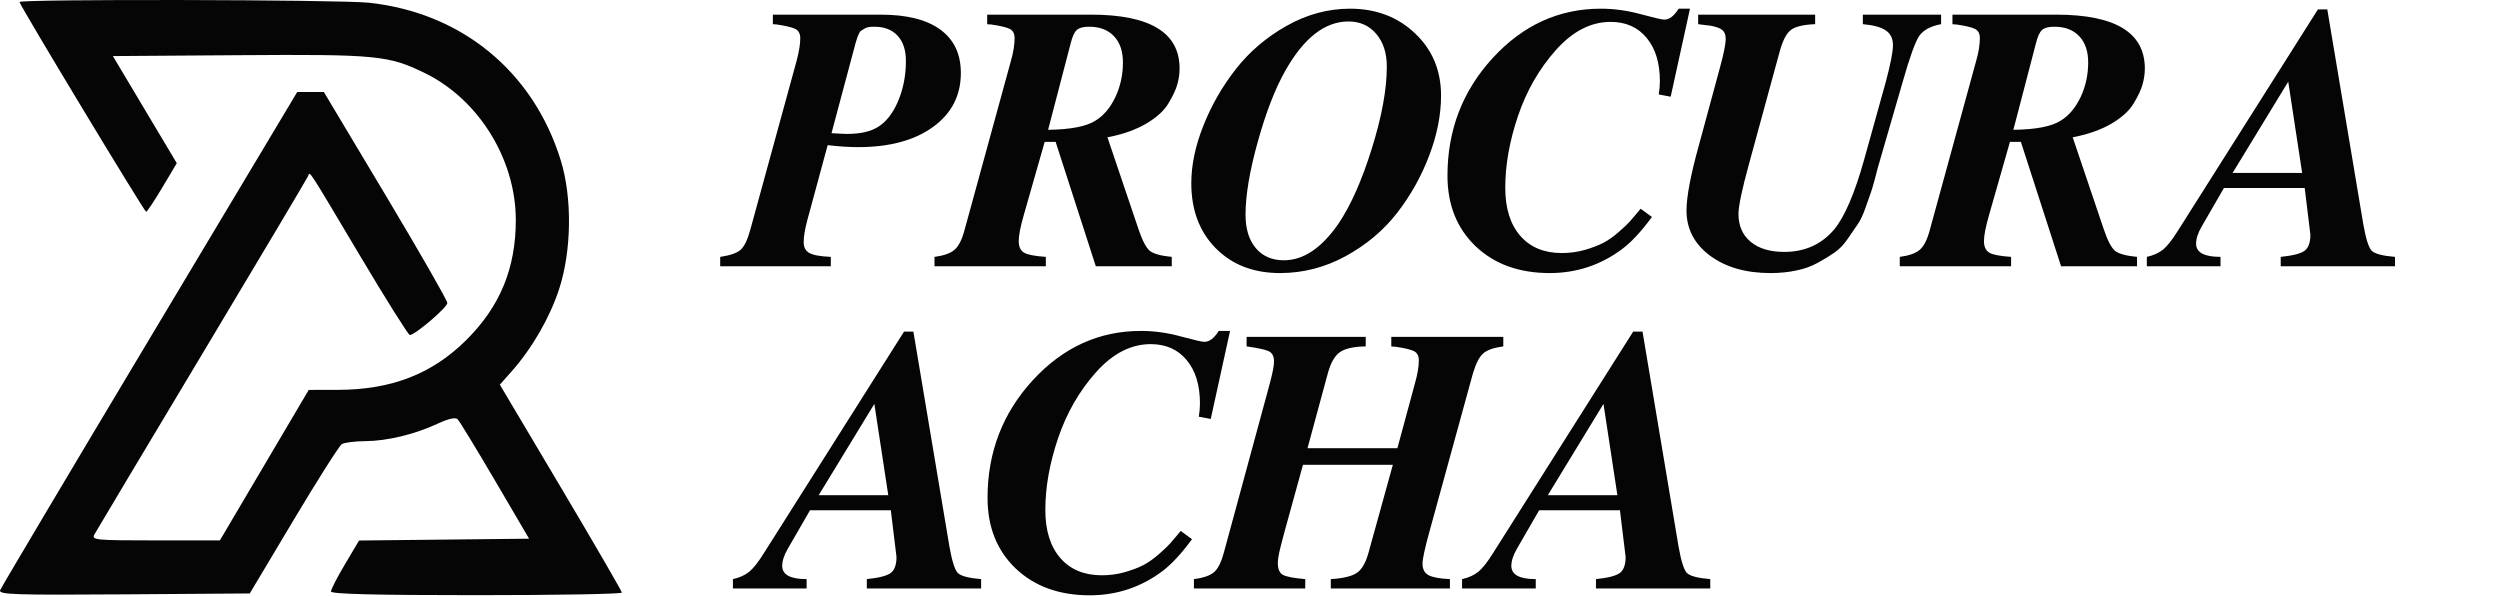
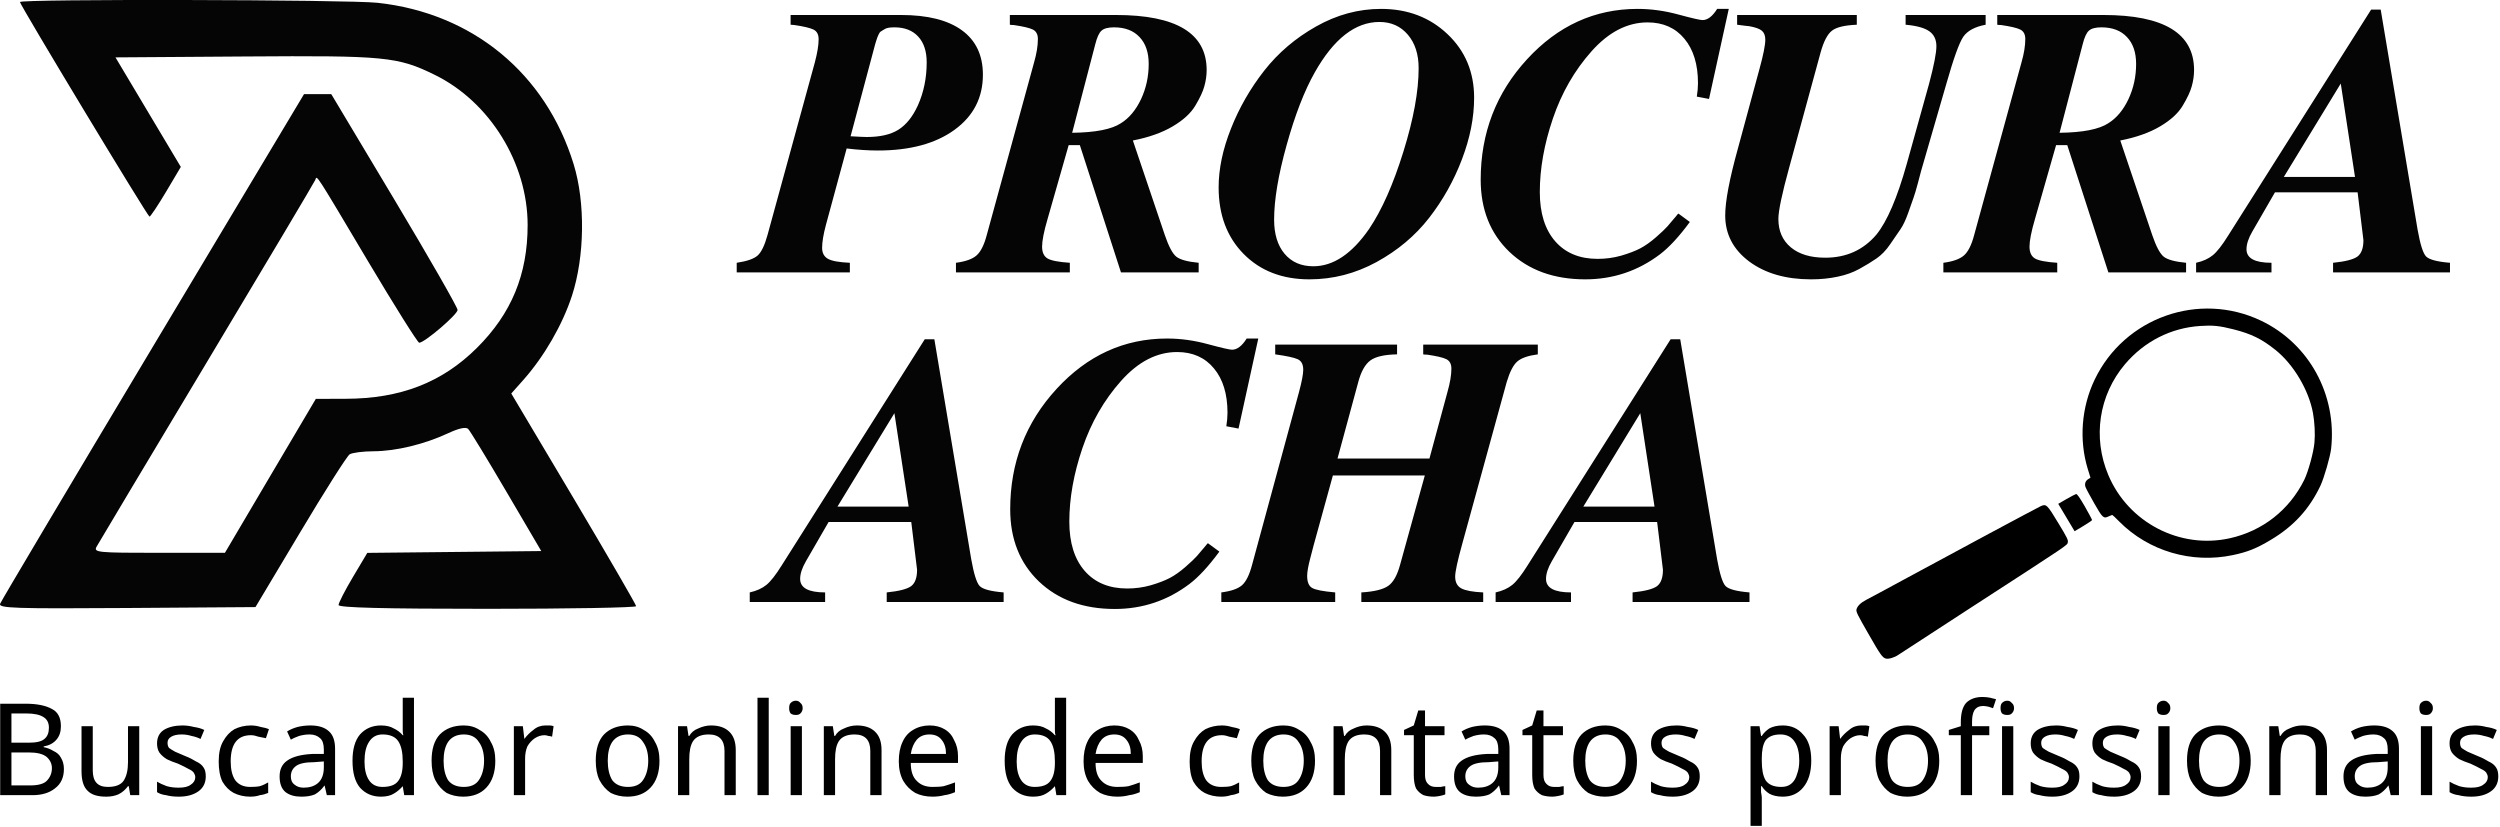
- <svg xmlns="http://www.w3.org/2000/svg" width="151.22" height="36" viewBox="0 0 40.01 9.525" xml:space="preserve" version="1.1" id="svg16">
+ <svg xmlns="http://www.w3.org/2000/svg" width="196.953" height="65.078" viewBox="0 0 52.11 17.218" xml:space="preserve" version="1.1" id="svg16">
  <defs id="defs20" />
-   <text xml:space="preserve" style="font-style:normal;font-weight:400;font-size:10.583px;line-height:1.25;font-family:sans-serif;fill:#000;fill-opacity:1;stroke:none;stroke-width:.265" x="165.162" y="-224.79" id="text2" />
-   <path d="M62.061 110.019c5.084-8.514 9.681-15.756 10.215-16.094.533-.338 2.761-.624 4.95-.635 4.623-.022 10.489-1.442 15.396-3.724 2.255-1.049 3.699-1.36 4.162-.896.39.39 3.948 6.23 7.906 12.978l7.196 12.269-17.978.193-17.978.193-2.971 5c-1.634 2.75-2.97 5.35-2.97 5.778 0 .543 9.302.779 30.762.779 16.919 0 30.758-.245 30.753-.543-.006-.299-5.813-10.315-12.907-22.258l-12.899-21.714 2.472-2.783c4.328-4.872 8.1-11.403 10.066-17.427 2.646-8.11 2.791-19.283.354-27.2C112.812 15.169 97.665 2.705 78.052.58 71.88-.089 4.122-.23 4.122.426c0 .616 26.408 44.366 26.779 44.363.2-.002 1.74-2.315 3.422-5.142l3.059-5.139-6.757-11.325L23.87 11.86l26.807-.19c29.007-.206 31.529.04 39.218 3.812 11.358 5.573 19.18 18.234 19.18 31.045 0 10.218-3.339 18.299-10.5 25.41-7.201 7.148-15.808 10.484-27.109 10.507l-6.181.011-9.395 15.912-9.396 15.912H32.882c-12.746 0-13.567-.08-12.916-1.267.382-.697 10.65-17.878 22.818-38.181C54.95 54.527 65.028 37.59 65.177 37.19c.369-.986-.266-1.964 10.913 16.83 5.506 9.255 10.265 16.828 10.575 16.828 1.1 0 7.933-5.839 7.933-6.78 0-.525-5.875-10.777-13.056-22.783L68.486 19.458h-5.635l-31.21 52.15C14.474 100.29.246 124.234.022 124.818c-.353.92 3.085 1.034 26.194.869l26.6-.19z" style="fill:#000;fill-opacity:.979;fill-rule:evenodd;stroke-width:.724" shape-rendering="geometricPrecision" transform="scale(.07568)" id="path4" />
-   <g style="fill:#000000;fill-opacity:0.98" id="g14" transform="matrix(1.121285,0,0,1.121285,-1.397924,-1.155368)">
+   <text xml:space="preserve" style="font-style:normal;font-weight:400;font-size:10.583px;line-height:1.25;font-family:sans-serif;fill:#000000;fill-opacity:1;stroke:none;stroke-width:0.265" x="165.162" y="-220.627" id="text2" />
+   <path d="M 6.258,11.093 C 6.77,10.235 7.234,9.504 7.288,9.47 7.341,9.436 7.566,9.407 7.787,9.406 8.253,9.404 8.844,9.261 9.339,9.031 9.566,8.925 9.712,8.894 9.759,8.941 9.798,8.98 10.157,9.569 10.556,10.249 l 0.726,1.237 -1.813,0.019 -1.813,0.019 -0.3,0.504 c -0.165,0.277 -0.299,0.539 -0.299,0.583 0,0.055 0.938,0.079 3.102,0.079 1.706,0 3.101,-0.025 3.101,-0.055 -6.05e-4,-0.03 -0.586,-1.04 -1.301,-2.244 L 10.657,8.202 10.907,7.921 C 11.343,7.43 11.723,6.772 11.922,6.164 12.188,5.346 12.203,4.22 11.957,3.422 11.375,1.529 9.848,0.273 7.87,0.058 c -0.622,-0.067 -7.454,-0.082 -7.454,-0.016 0,0.062 2.663,4.473 2.7,4.473 C 3.136,4.516 3.291,4.283 3.461,3.998 L 3.769,3.479 3.088,2.338 2.407,1.196 5.11,1.177 c 2.925,-0.021 3.179,0.004 3.954,0.384 1.145,0.562 1.934,1.839 1.934,3.13 0,1.03 -0.337,1.845 -1.059,2.562 -0.726,0.721 -1.594,1.057 -2.733,1.059 L 6.583,8.314 5.635,9.918 4.688,11.523 H 3.315 c -1.285,0 -1.368,-0.008 -1.302,-0.128 0.039,-0.07 1.074,-1.803 2.301,-3.85 1.227,-2.047 2.243,-3.755 2.258,-3.795 0.037,-0.099 -0.027,-0.198 1.1,1.697 0.555,0.933 1.035,1.697 1.066,1.697 0.111,0 0.8,-0.589 0.8,-0.684 0,-0.053 -0.592,-1.087 -1.316,-2.297 L 6.905,1.962 H 6.337 L 3.19,7.22 C 1.459,10.112 0.025,12.526 0.002,12.585 c -0.036,0.093 0.311,0.104 2.641,0.088 l 2.682,-0.019 z" style="fill:#000000;fill-opacity:0.979;fill-rule:evenodd;stroke-width:0.073" shape-rendering="geometricPrecision" id="path4" />
+   <g style="fill:#000000;fill-opacity:0.98" id="g14" transform="matrix(1.493904,0,0,1.493904,-1.862495,-1.539315)">
    <text xml:space="preserve" style="font-style:italic;font-variant:normal;font-weight:700;font-stretch:normal;font-size:41.38px;line-height:1.25;font-family:FreeSerif;-inkscape-font-specification:'FreeSerif, Bold Italic';font-variant-ligatures:normal;font-variant-caps:normal;font-variant-numeric:normal;font-variant-east-asian:normal;fill:#000000;fill-opacity:0.98;stroke:none;stroke-width:1.034" x="451.673" y="251.511" transform="matrix(0.1297,0,0,0.1297,-47.056,-27.79)" id="text8">PROCURA</text>
    <text xml:space="preserve" style="font-style:italic;font-variant:normal;font-weight:700;font-stretch:normal;font-size:41.38px;line-height:1.25;font-family:FreeSerif;-inkscape-font-specification:'FreeSerif, Bold Italic';font-variant-ligatures:normal;font-variant-caps:normal;font-variant-numeric:normal;font-variant-east-asian:normal;fill:#000000;fill-opacity:0.98;stroke:none;stroke-width:1.034" x="453.076" y="286.966" transform="matrix(0.1297,0,0,0.1297,-47.056,-27.79)" id="text12">
      <tspan style="font-style:italic;font-variant:normal;font-weight:700;font-stretch:normal;font-size:41.38px;font-family:FreeSerif;-inkscape-font-specification:'FreeSerif, Bold Italic';font-variant-ligatures:normal;font-variant-caps:normal;font-variant-numeric:normal;font-variant-east-asian:normal;fill:#000000;fill-opacity:0.98;stroke:none;stroke-width:1.034" x="453.076" y="286.966" shape-rendering="geometricPrecision" id="tspan10">ACHA</tspan>
    </text>
  </g>
+   <text xml:space="preserve" style="font-style:normal;font-weight:normal;font-size:8.037px;line-height:1.25;font-family:sans-serif;fill:#000000;fill-opacity:1;stroke:none;stroke-width:0.201" x="-0.26" y="16.575" id="text342">
+     <tspan id="tspan340" x="-0.26" y="16.575" style="font-style:normal;font-variant:normal;font-weight:normal;font-stretch:normal;font-size:2.679px;font-family:sans-serif;-inkscape-font-specification:'sans-serif, Normal';font-variant-ligatures:normal;font-variant-caps:normal;font-variant-numeric:normal;font-variant-east-asian:normal;stroke-width:0.201">Buscador online de contatos profissionais</tspan>
+   </text>
+   <g transform="matrix(-2.191334e-4,8.6988198e-4,8.6988198e-4,2.191334e-4,44.8239,5.958039)" id="g406">
+     <path d="M 2638.6,4994.8 C 1394.4,4820.8 404.2,3904.6 158.1,2694.4 -159.9,1130.1 858.3,-406.2 2428.6,-724.3 c 698.1,-142 1448.3,-14 2054.4,352.1 l 180,110 46,-44 c 56,-52 130,-58 194,-14 26,16 166,144 312.1,284.1 288.1,276 302.1,302.1 214,406.1 -28,34 -50,66 -50,72 0,8 48,94 108,192 500.1,828.1 542.1,1872.3 112,2750.5 -154,316.1 -286.1,498.1 -560.1,770.1 -436.1,438.1 -914.2,694.1 -1502.3,810.2 -195.9,38 -710,56 -898.1,30 z m 860.2,-428.1 C 4263,4400.7 4885.1,3918.6 5235.1,3224.5 5771.2,2160.3 5459.2,844 4501,123.9 3744.9,-446.2 2754.7,-542.2 1908.5,-128.1 1286.4,177.9 832.3,698 622.3,1346.1 c -92,284.1 -114,430.1 -114,778.2 2,422.1 56,684.1 226,1056.2 222,488.1 714.1,978.2 1210.2,1204.2 202,90 450.1,168 654.1,200 216.1,36 694.2,26 900.2,-18 z" id="path400" />
+     <path d="m 5343.1,-226.2 c -174,-170 -242.1,-248 -230,-268 8,-16 84,-100 168,-188 l 154,-158 262.1,262.1 262.1,262 -166,166 c -90,90 -174,164 -184,164 -12.1,-2 -130.1,-110.1 -266.2,-240.1 z" id="path402" />
+     <path d="m 5863.2,-734.3 c -356.1,-360.1 -366.1,-378.1 -268,-496.1 72,-88 1544.3,-1704.3 2364.4,-2594.5 358.1,-388.1 684.1,-746.1 726.1,-794.1 94,-108 192,-168 272.1,-168 56,0 116,52 480.1,404.1 408.1,392.1 462.1,456.1 462.1,538.1 0,66 -74,190 -156,260 -42,38 -702.1,648.1 -1466.3,1358.3 -2044.4,1900.3 -1954.4,1820.3 -2028.4,1820.3 -54,0 -104,-42 -386.1,-328.1 z" id="path404" />
+   </g>
</svg>
